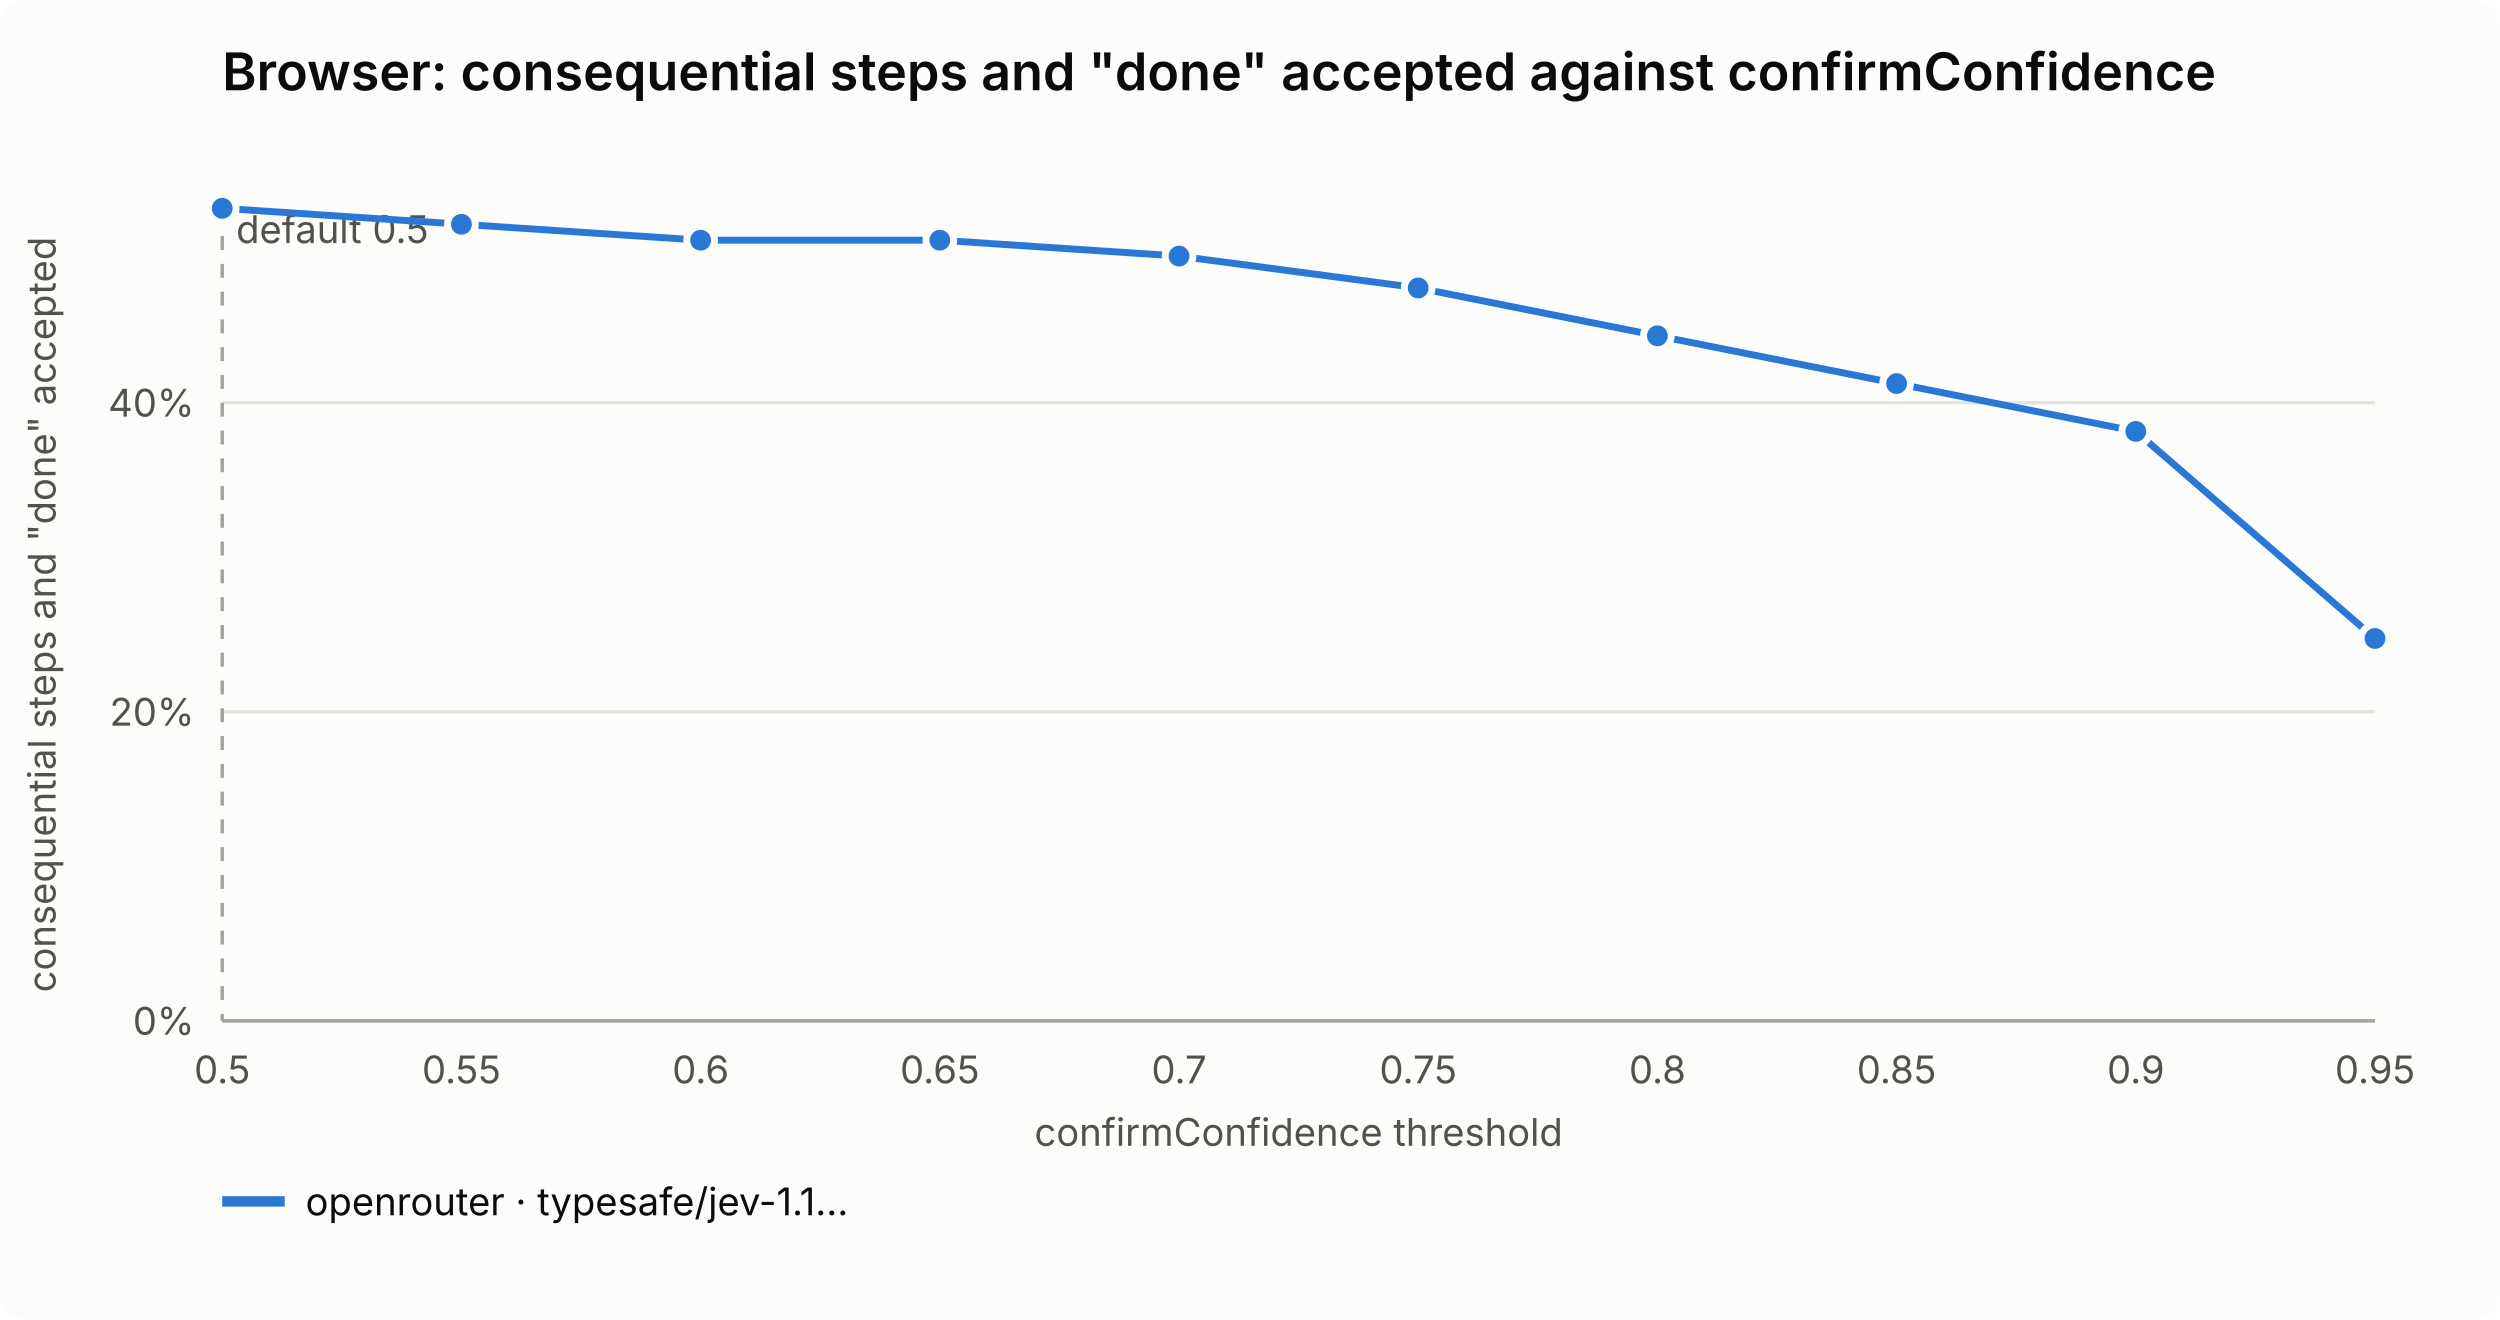
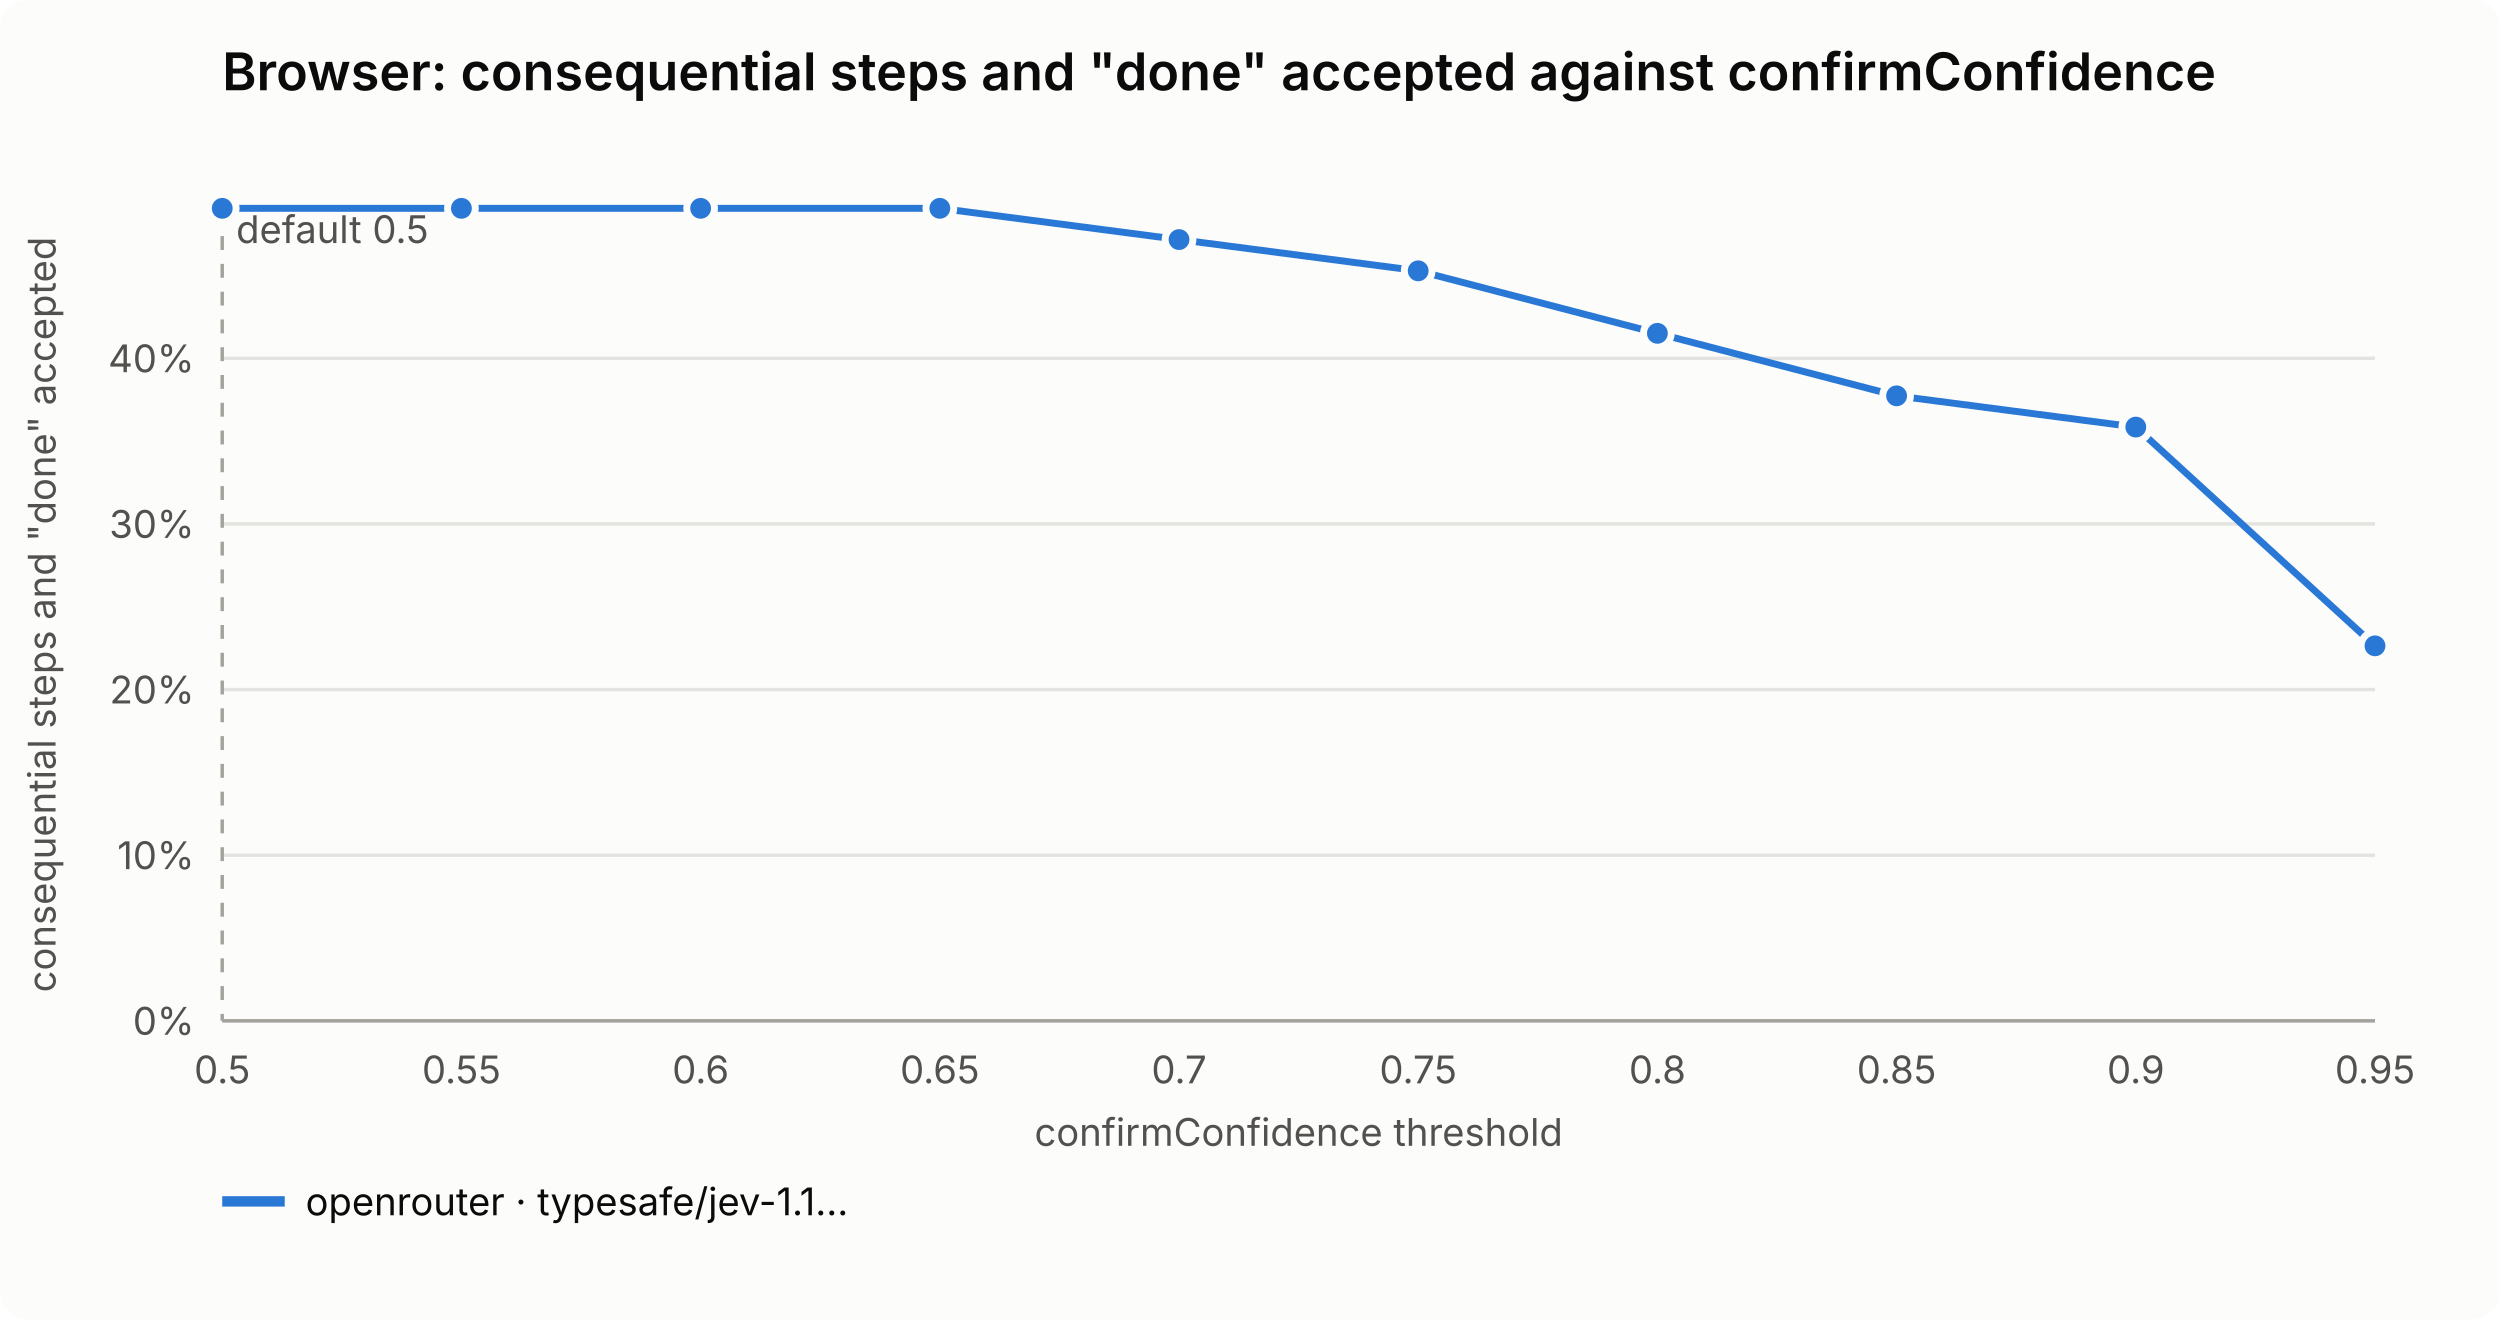
<svg xmlns="http://www.w3.org/2000/svg" viewBox="0 0 720 380" width="720" height="380" role="img" aria-label="Browser: consequential steps and &quot;done&quot; accepted against confirmConfidence">
  <style>
text{font-family:system-ui,-apple-system,"Segoe UI",sans-serif}
.t{font-size:15px;font-weight:600}.st{font-size:12px}.ax{font-size:11px}.lab{font-size:11px}
.g,.a,.guide{stroke-width:1}.guide{stroke-dasharray:4 4}.fake{font-size:13px;font-weight:700}
.bg{fill:#fcfcfb}.dot{stroke:#fcfcfb}.rg{stroke:#0b0b0b}text{fill:#0b0b0b}.st,.ax{fill:#52514e}.g{stroke:#e4e3df}.a,.guide{stroke:#a3a29c}.l1{stroke:#2a78d6}.d1{fill:#2a78d6}.fake{fill:#c43534}
@media (prefers-color-scheme: dark){.bg{fill:#1a1a19}.dot{stroke:#1a1a19}.rg{stroke:#f0efec}text{fill:#f0efec}.st,.ax{fill:#c3c2b7}.g{stroke:#353532}.a,.guide{stroke:#6b6a64}.l1{stroke:#3987e5}.d1{fill:#3987e5}.fake{fill:#e66767}}
</style>
  <rect width="720" height="380" rx="8" class="bg" />
  <text class="t" x="64" y="26">Browser: consequential steps and "done" accepted against confirmConfidence</text>
  <line class="g" x1="64" x2="684" y1="294" y2="294" />
  <text class="ax" x="56" y="298" text-anchor="end">0%</text>
-   <line class="g" x1="64" x2="684" y1="204.99" y2="204.99" />
-   <text class="ax" x="56" y="208.99" text-anchor="end">20%</text>
-   <line class="g" x1="64" x2="684" y1="115.98" y2="115.98" />
-   <text class="ax" x="56" y="119.98" text-anchor="end">40%</text>
+   <line class="g" x1="64" x2="684" y1="246.3" y2="246.3" />
+   <text class="ax" x="56" y="250.3" text-anchor="end">10%</text>
+   <line class="g" x1="64" x2="684" y1="198.6" y2="198.6" />
+   <text class="ax" x="56" y="202.6" text-anchor="end">20%</text>
+   <line class="g" x1="64" x2="684" y1="150.9" y2="150.9" />
+   <text class="ax" x="56" y="154.9" text-anchor="end">30%</text>
+   <line class="g" x1="64" x2="684" y1="103.2" y2="103.2" />
+   <text class="ax" x="56" y="107.2" text-anchor="end">40%</text>
  <text class="ax" x="64" y="312" text-anchor="middle">0.5</text>
  <text class="ax" x="132.89" y="312" text-anchor="middle">0.55</text>
  <text class="ax" x="201.78" y="312" text-anchor="middle">0.6</text>
  <text class="ax" x="270.67" y="312" text-anchor="middle">0.65</text>
  <text class="ax" x="339.56" y="312" text-anchor="middle">0.7</text>
  <text class="ax" x="408.44" y="312" text-anchor="middle">0.75</text>
  <text class="ax" x="477.33" y="312" text-anchor="middle">0.8</text>
  <text class="ax" x="546.22" y="312" text-anchor="middle">0.85</text>
  <text class="ax" x="615.11" y="312" text-anchor="middle">0.9</text>
  <text class="ax" x="684" y="312" text-anchor="middle">0.95</text>
  <line class="a" x1="64" x2="684" y1="294" y2="294" />
  <text class="ax" x="374" y="330" text-anchor="middle">confirmConfidence threshold</text>
  <text class="ax" transform="translate(16 177) rotate(-90)" text-anchor="middle">consequential steps and "done" accepted</text>
  <line class="guide" x1="64" x2="64" y1="60" y2="294" />
  <text class="ax" x="68" y="70">default 0.5</text>
-   <polyline class="l1" fill="none" stroke-width="2" stroke-linejoin="round" points="64,60 132.89,64.59 201.78,69.18 270.67,69.18 339.56,73.76 408.44,82.94 477.33,96.71 546.22,110.47 615.11,124.24 684,183.88" />
+   <polyline class="l1" fill="none" stroke-width="2" stroke-linejoin="round" points="64,60 132.89,60 201.78,60 270.67,60 339.56,69 408.44,78 477.33,96 546.22,114 615.11,123 684,186" />
  <circle class="d1 dot" cx="64" cy="60" r="4" stroke-width="2" />
-   <circle class="d1 dot" cx="132.89" cy="64.59" r="4" stroke-width="2" />
-   <circle class="d1 dot" cx="201.78" cy="69.18" r="4" stroke-width="2" />
-   <circle class="d1 dot" cx="270.67" cy="69.18" r="4" stroke-width="2" />
-   <circle class="d1 dot" cx="339.56" cy="73.76" r="4" stroke-width="2" />
-   <circle class="d1 dot" cx="408.44" cy="82.94" r="4" stroke-width="2" />
-   <circle class="d1 dot" cx="477.33" cy="96.71" r="4" stroke-width="2" />
-   <circle class="d1 dot" cx="546.22" cy="110.47" r="4" stroke-width="2" />
-   <circle class="d1 dot" cx="615.11" cy="124.24" r="4" stroke-width="2" />
-   <circle class="d1 dot" cx="684" cy="183.88" r="4" stroke-width="2" />
+   <circle class="d1 dot" cx="132.89" cy="60" r="4" stroke-width="2" />
+   <circle class="d1 dot" cx="201.78" cy="60" r="4" stroke-width="2" />
+   <circle class="d1 dot" cx="270.67" cy="60" r="4" stroke-width="2" />
+   <circle class="d1 dot" cx="339.56" cy="69" r="4" stroke-width="2" />
+   <circle class="d1 dot" cx="408.44" cy="78" r="4" stroke-width="2" />
+   <circle class="d1 dot" cx="477.33" cy="96" r="4" stroke-width="2" />
+   <circle class="d1 dot" cx="546.22" cy="114" r="4" stroke-width="2" />
+   <circle class="d1 dot" cx="615.11" cy="123" r="4" stroke-width="2" />
+   <circle class="d1 dot" cx="684" cy="186" r="4" stroke-width="2" />
  <line x1="64" x2="82" y1="346" y2="346" class="l1" stroke-width="3" />
  <text class="lab" x="88" y="350">openrouter · typesafe/jev-1.1…</text>
</svg>
